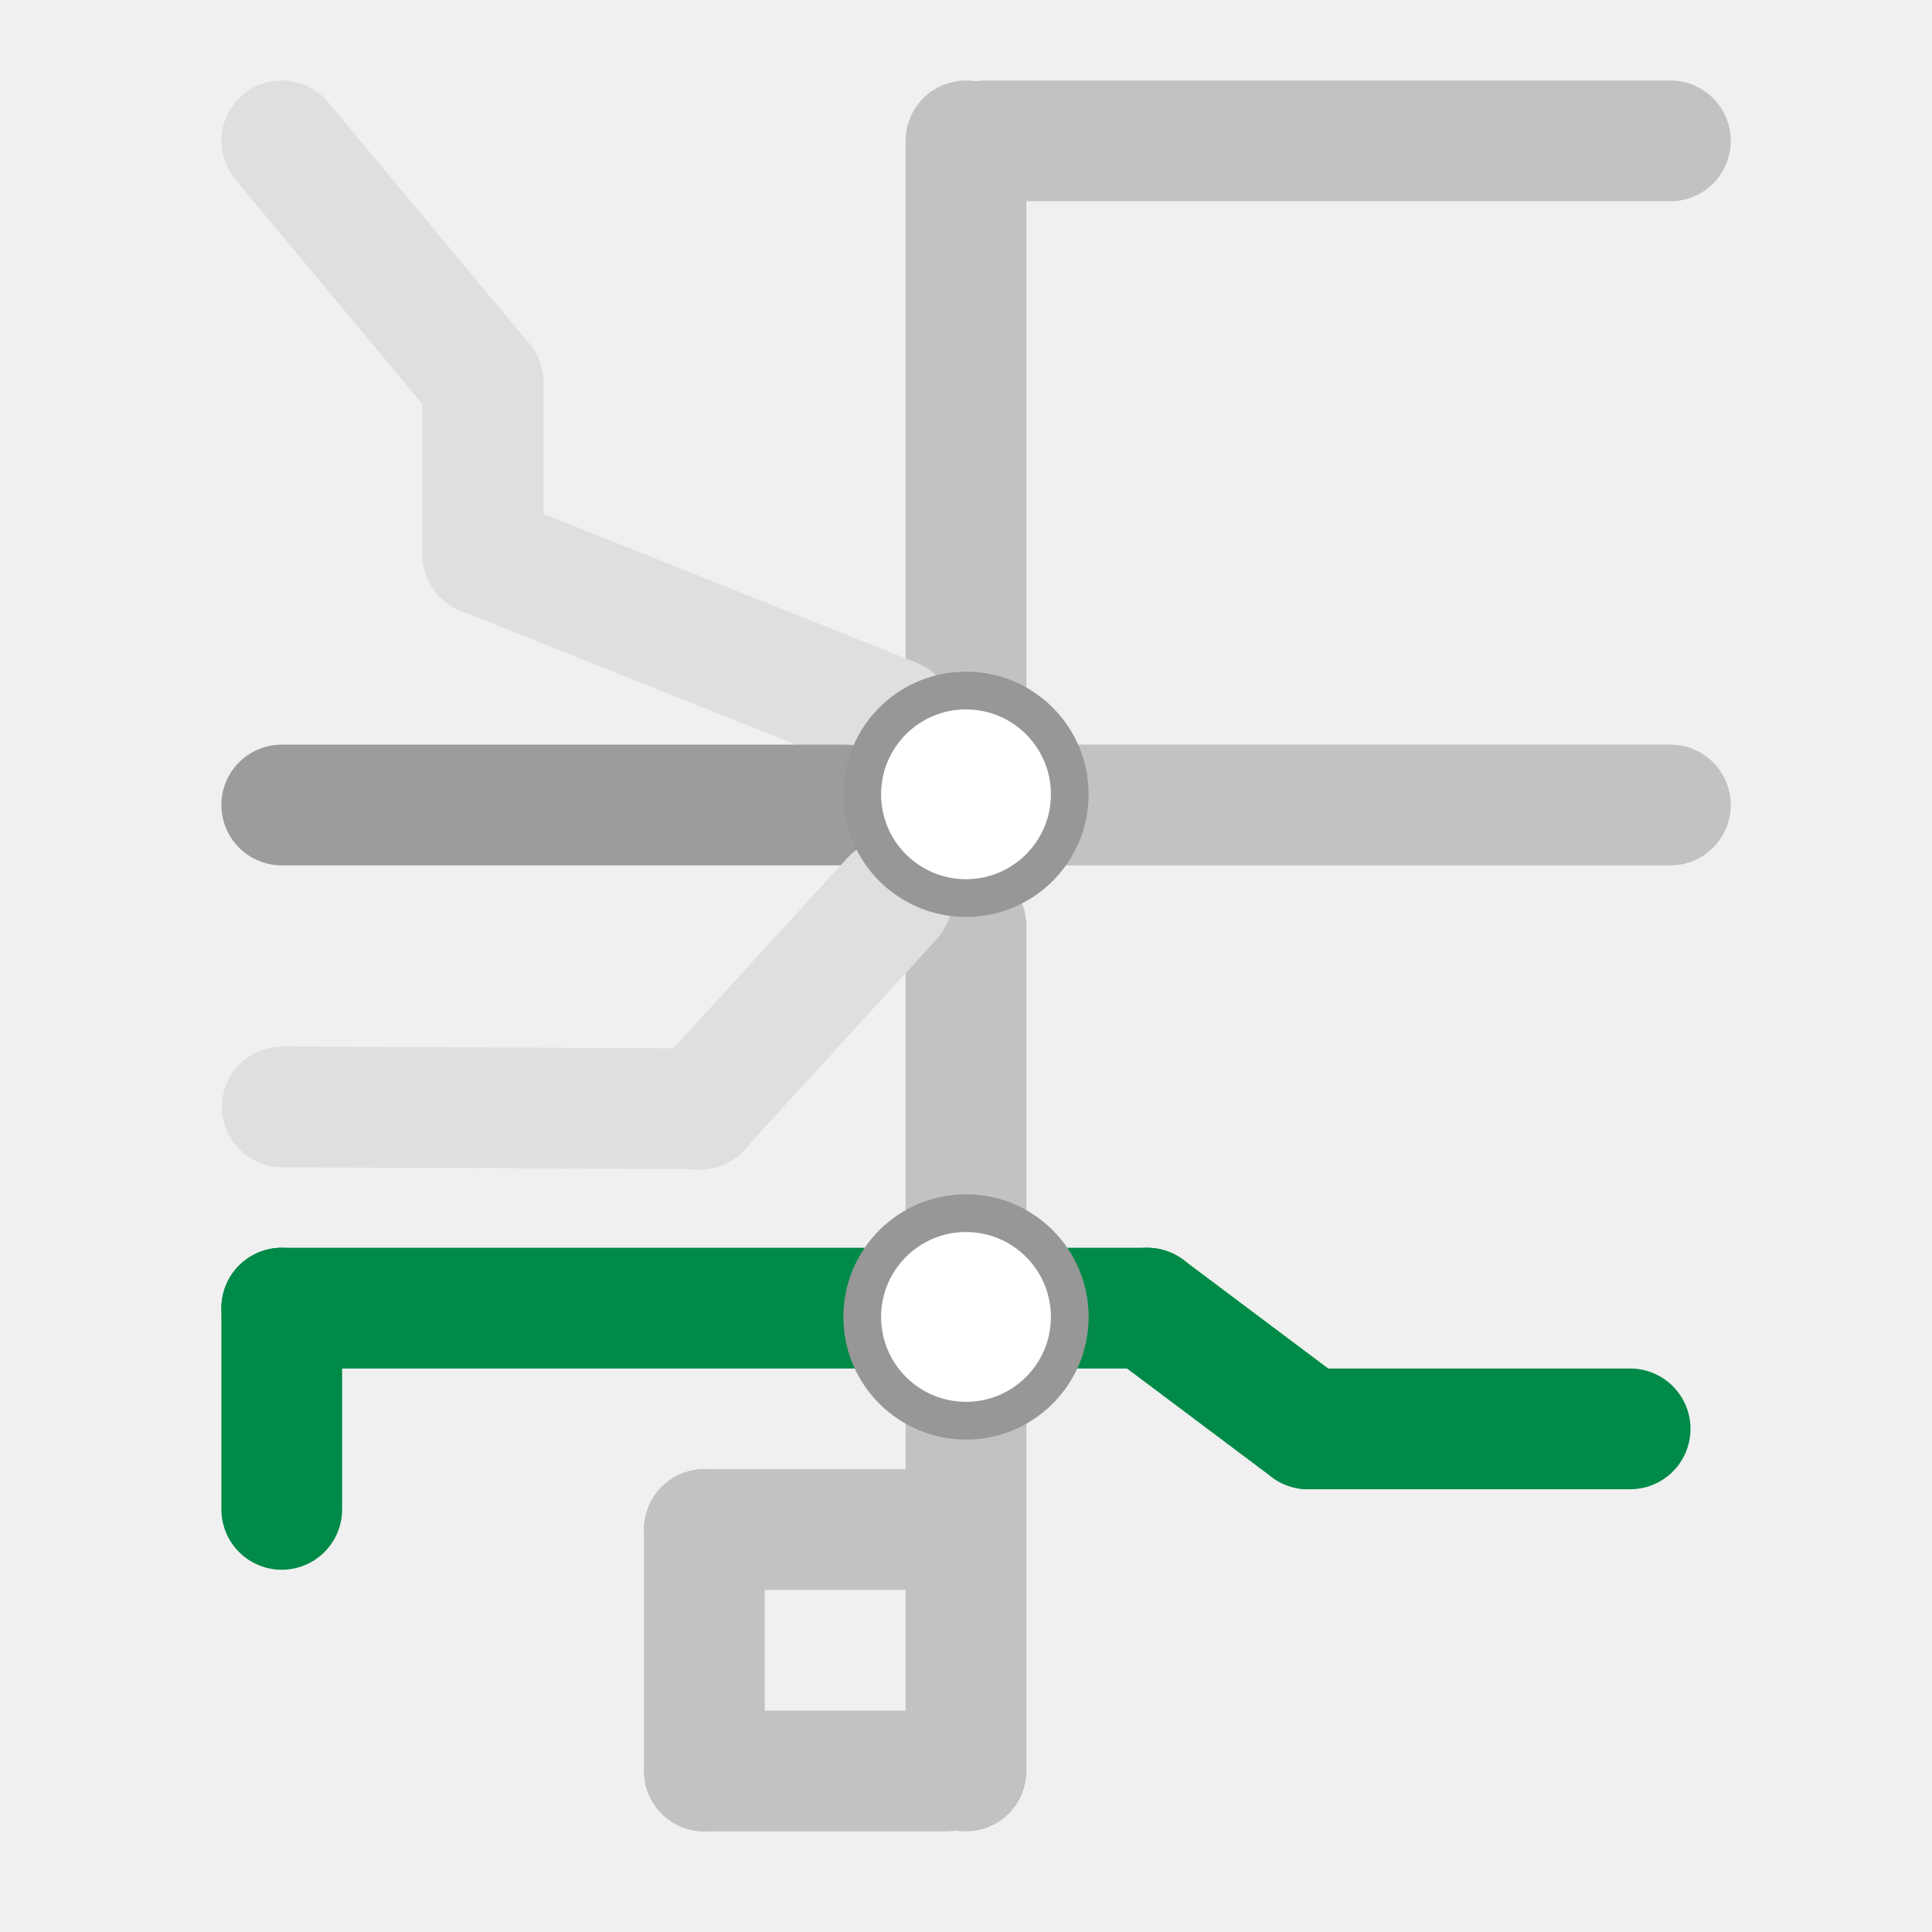
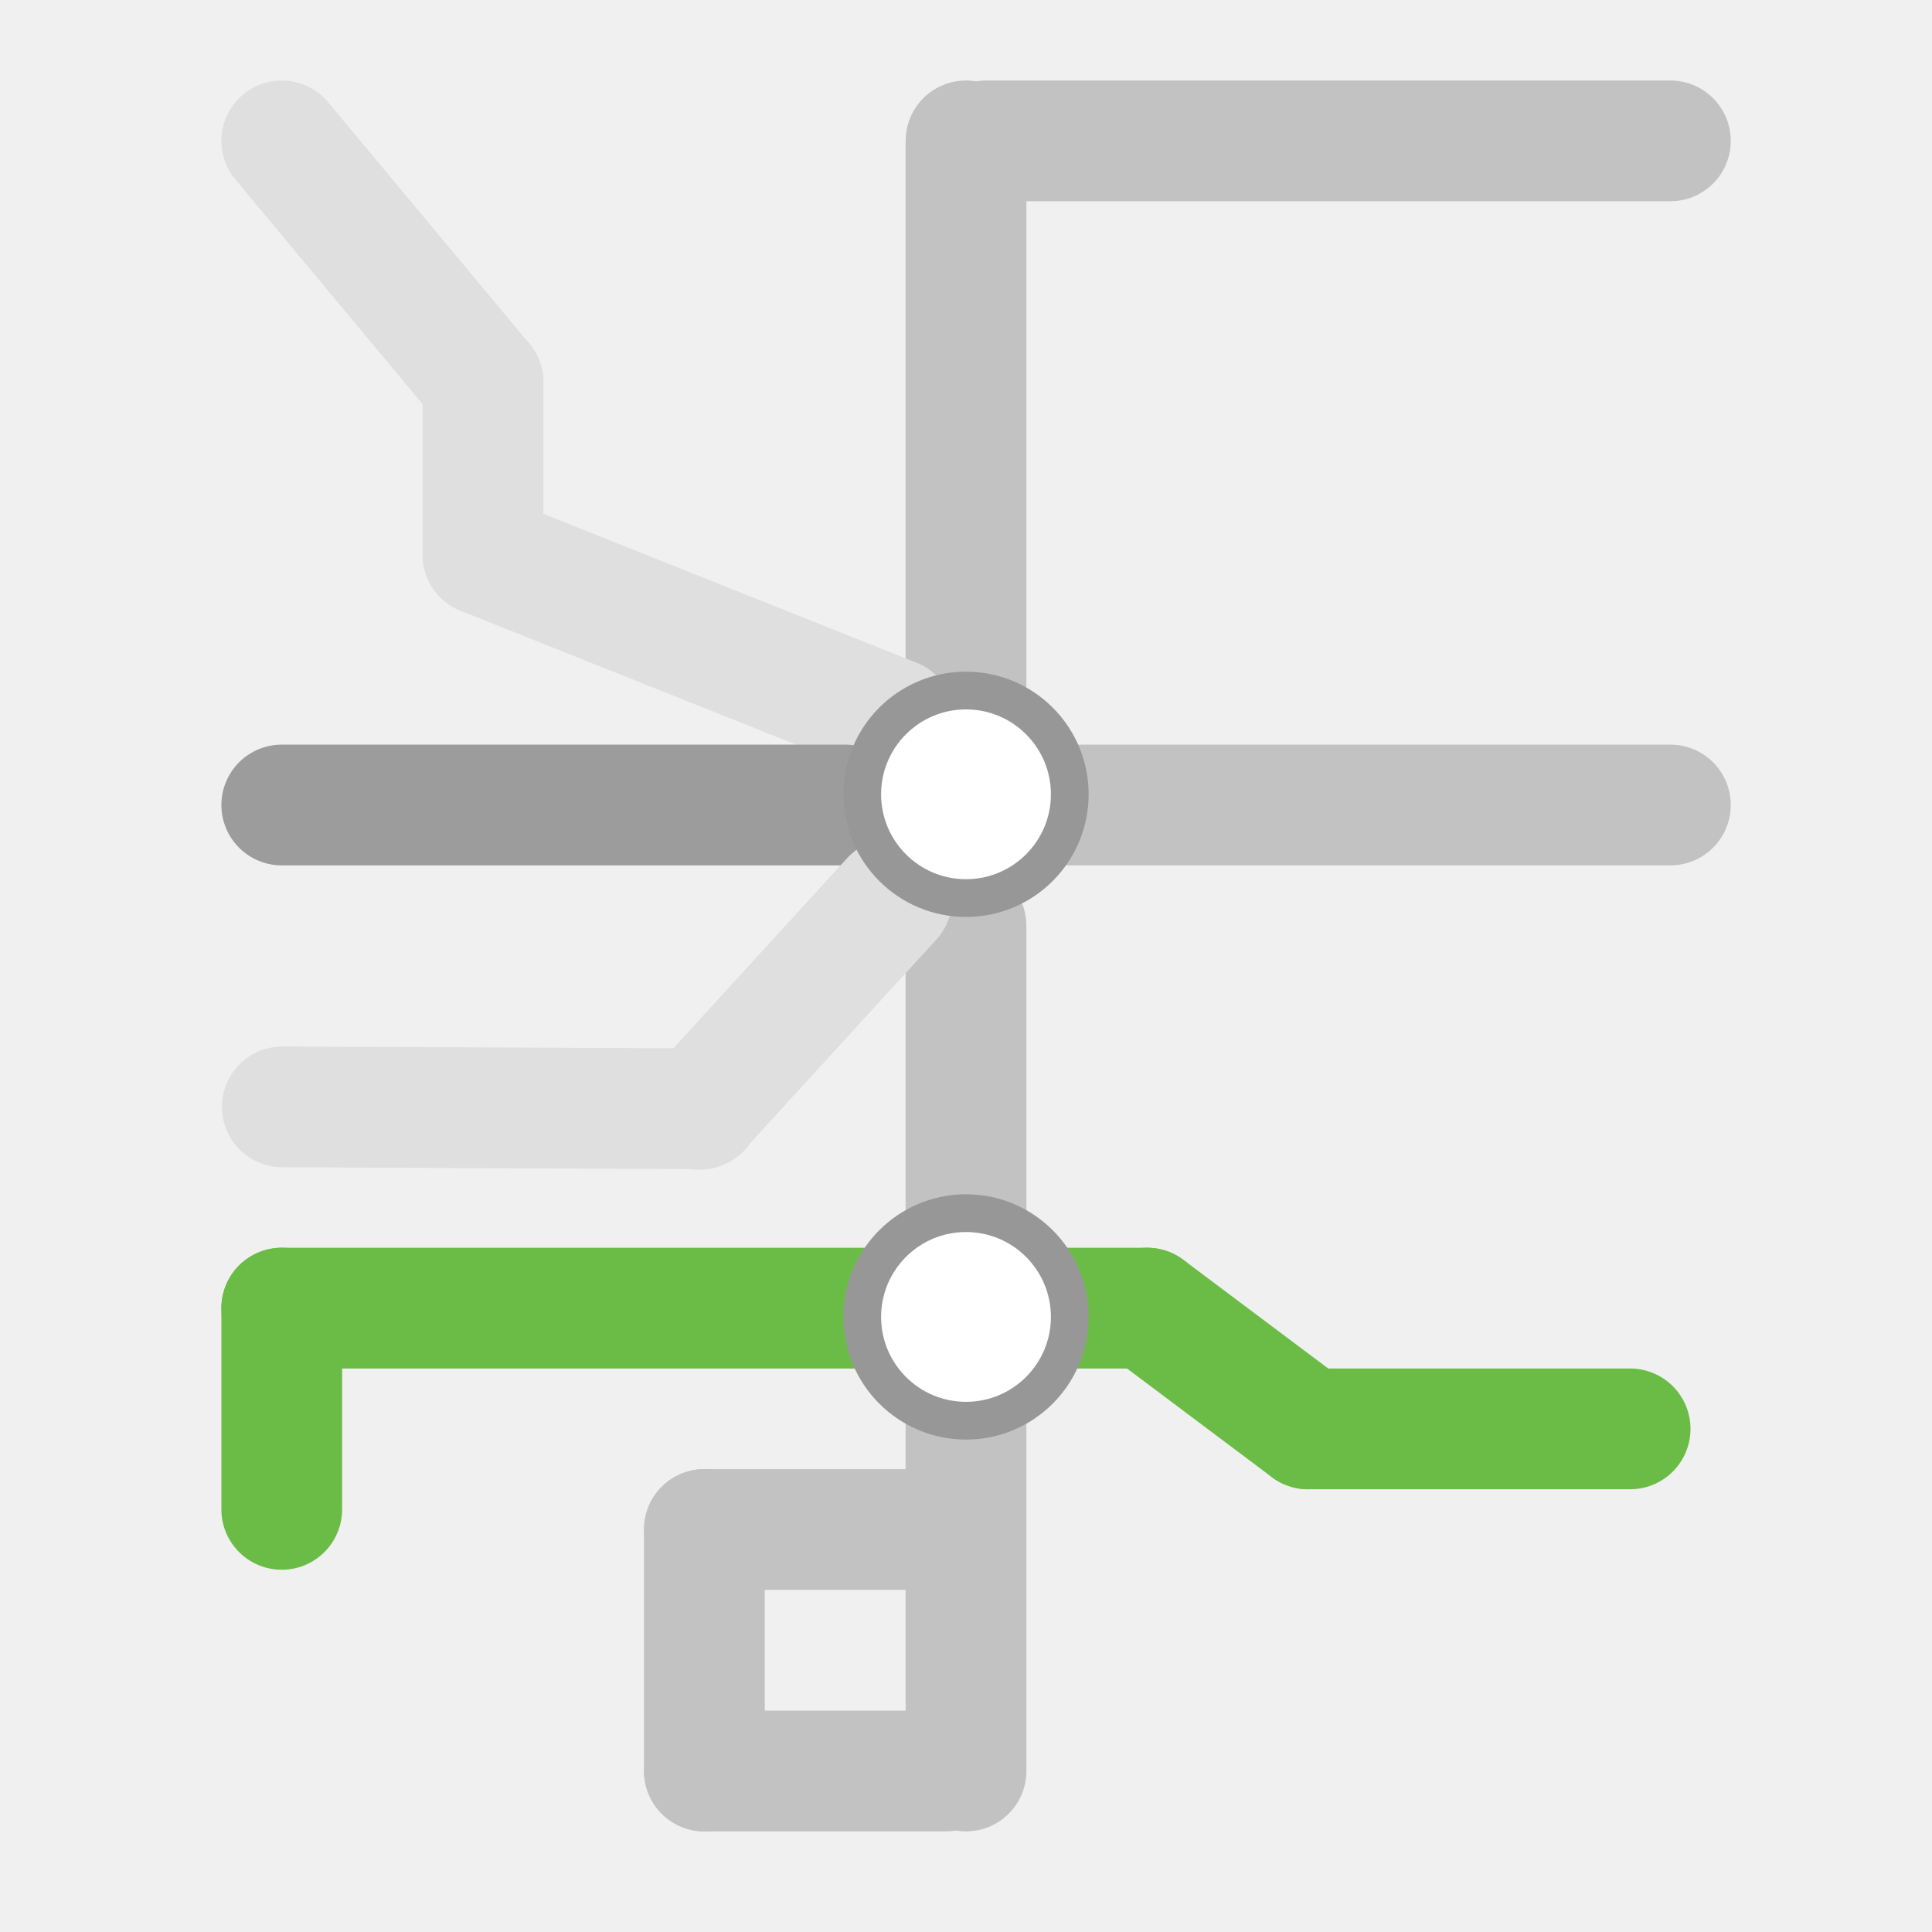
<svg xmlns="http://www.w3.org/2000/svg" width="1024px" height="1024px" viewBox="0 0 1024 1024" version="1.1">
-   <g id="Icon-1024-6" stroke="none" stroke-width="1" fill="none" fill-rule="evenodd">
+   <g id="logo_803" stroke="none" stroke-width="1" fill="none" fill-rule="evenodd">
    <g id="Gold-Line" transform="translate(501.3333, 64)" fill="#0D0D0D" stroke="#C2C2C2" stroke-linecap="round" stroke-width="64">
      <path d="M21.333,10.667 L384,10.667" id="Line" />
      <path d="M21.333,362.667 L384,362.667" id="Line-Copy" />
      <path d="M10.667,10.667 L10.667,352" id="Line" />
    </g>
    <g id="Red-Line" transform="translate(149.3333, 74.66667)" stroke="#DFDFDF" stroke-linecap="round" stroke-width="64">
      <path d="M0,0 L106.667,128" id="Line-2" />
      <path d="M106.667,219.333 L324.667,306.333" id="Line-3" />
      <path d="M106.667,128 L106.667,219.333" id="Line-3-Copy" />
    </g>
    <path d="M149.333,426.667 L448,426.667" id="Purple-Line" stroke="#9C9C9C" stroke-width="64" stroke-linecap="round" />
    <g id="Blue-Line" transform="translate(362.6667, 490.6667)" stroke="#C2C2C2" stroke-linecap="round" stroke-width="64">
      <path d="M149.333,0 L149.333,448" id="Line-5" />
      <path d="M10.667,320 L10.667,448" id="Line-5-Copy" />
      <path d="M138.667,320 L10.667,320" id="Line-5-Copy-2" />
      <path d="M138.667,448 L10.667,448" id="Line-5-Copy-3" />
    </g>
    <g id="Expo-Line" transform="translate(148.6667, 475.6667)" stroke="#DFDFDF" stroke-linecap="round" stroke-width="64">
      <path d="M324.015,0.707 L221.969,112.333" id="Line-6" />
      <path d="M222.695,112 L0.971,111" id="Line-6-Copy" />
    </g>
-     <g id="Green-Line" transform="translate(128, 682.6667)" stroke="#008A48" stroke-linecap="round" stroke-width="64">
+     <g id="Green-Line" transform="translate(128, 682.6667)" stroke="#6BBC46" stroke-linecap="round" stroke-width="64">
      <path d="M21.333,117.333 L21.333,10.667" id="Line-7" />
      <path d="M21.333,10.667 L480,10.667" id="Line-7-Copy" />
      <path d="M480,10.667 L565.333,74.667" id="Line-7-Copy-2" />
      <path d="M565.333,74.667 L736,74.667" id="Line-7-Copy-3" />
    </g>
    <circle id="Union-Station" stroke="#979797" stroke-width="20" fill="#FFFFFF" cx="512" cy="421" r="55" />
    <circle id="Willowbrook/Rosa-Parks-Station" stroke="#979797" stroke-width="20" fill="#FFFFFF" cx="512" cy="698" r="55" />
  </g>
</svg>
